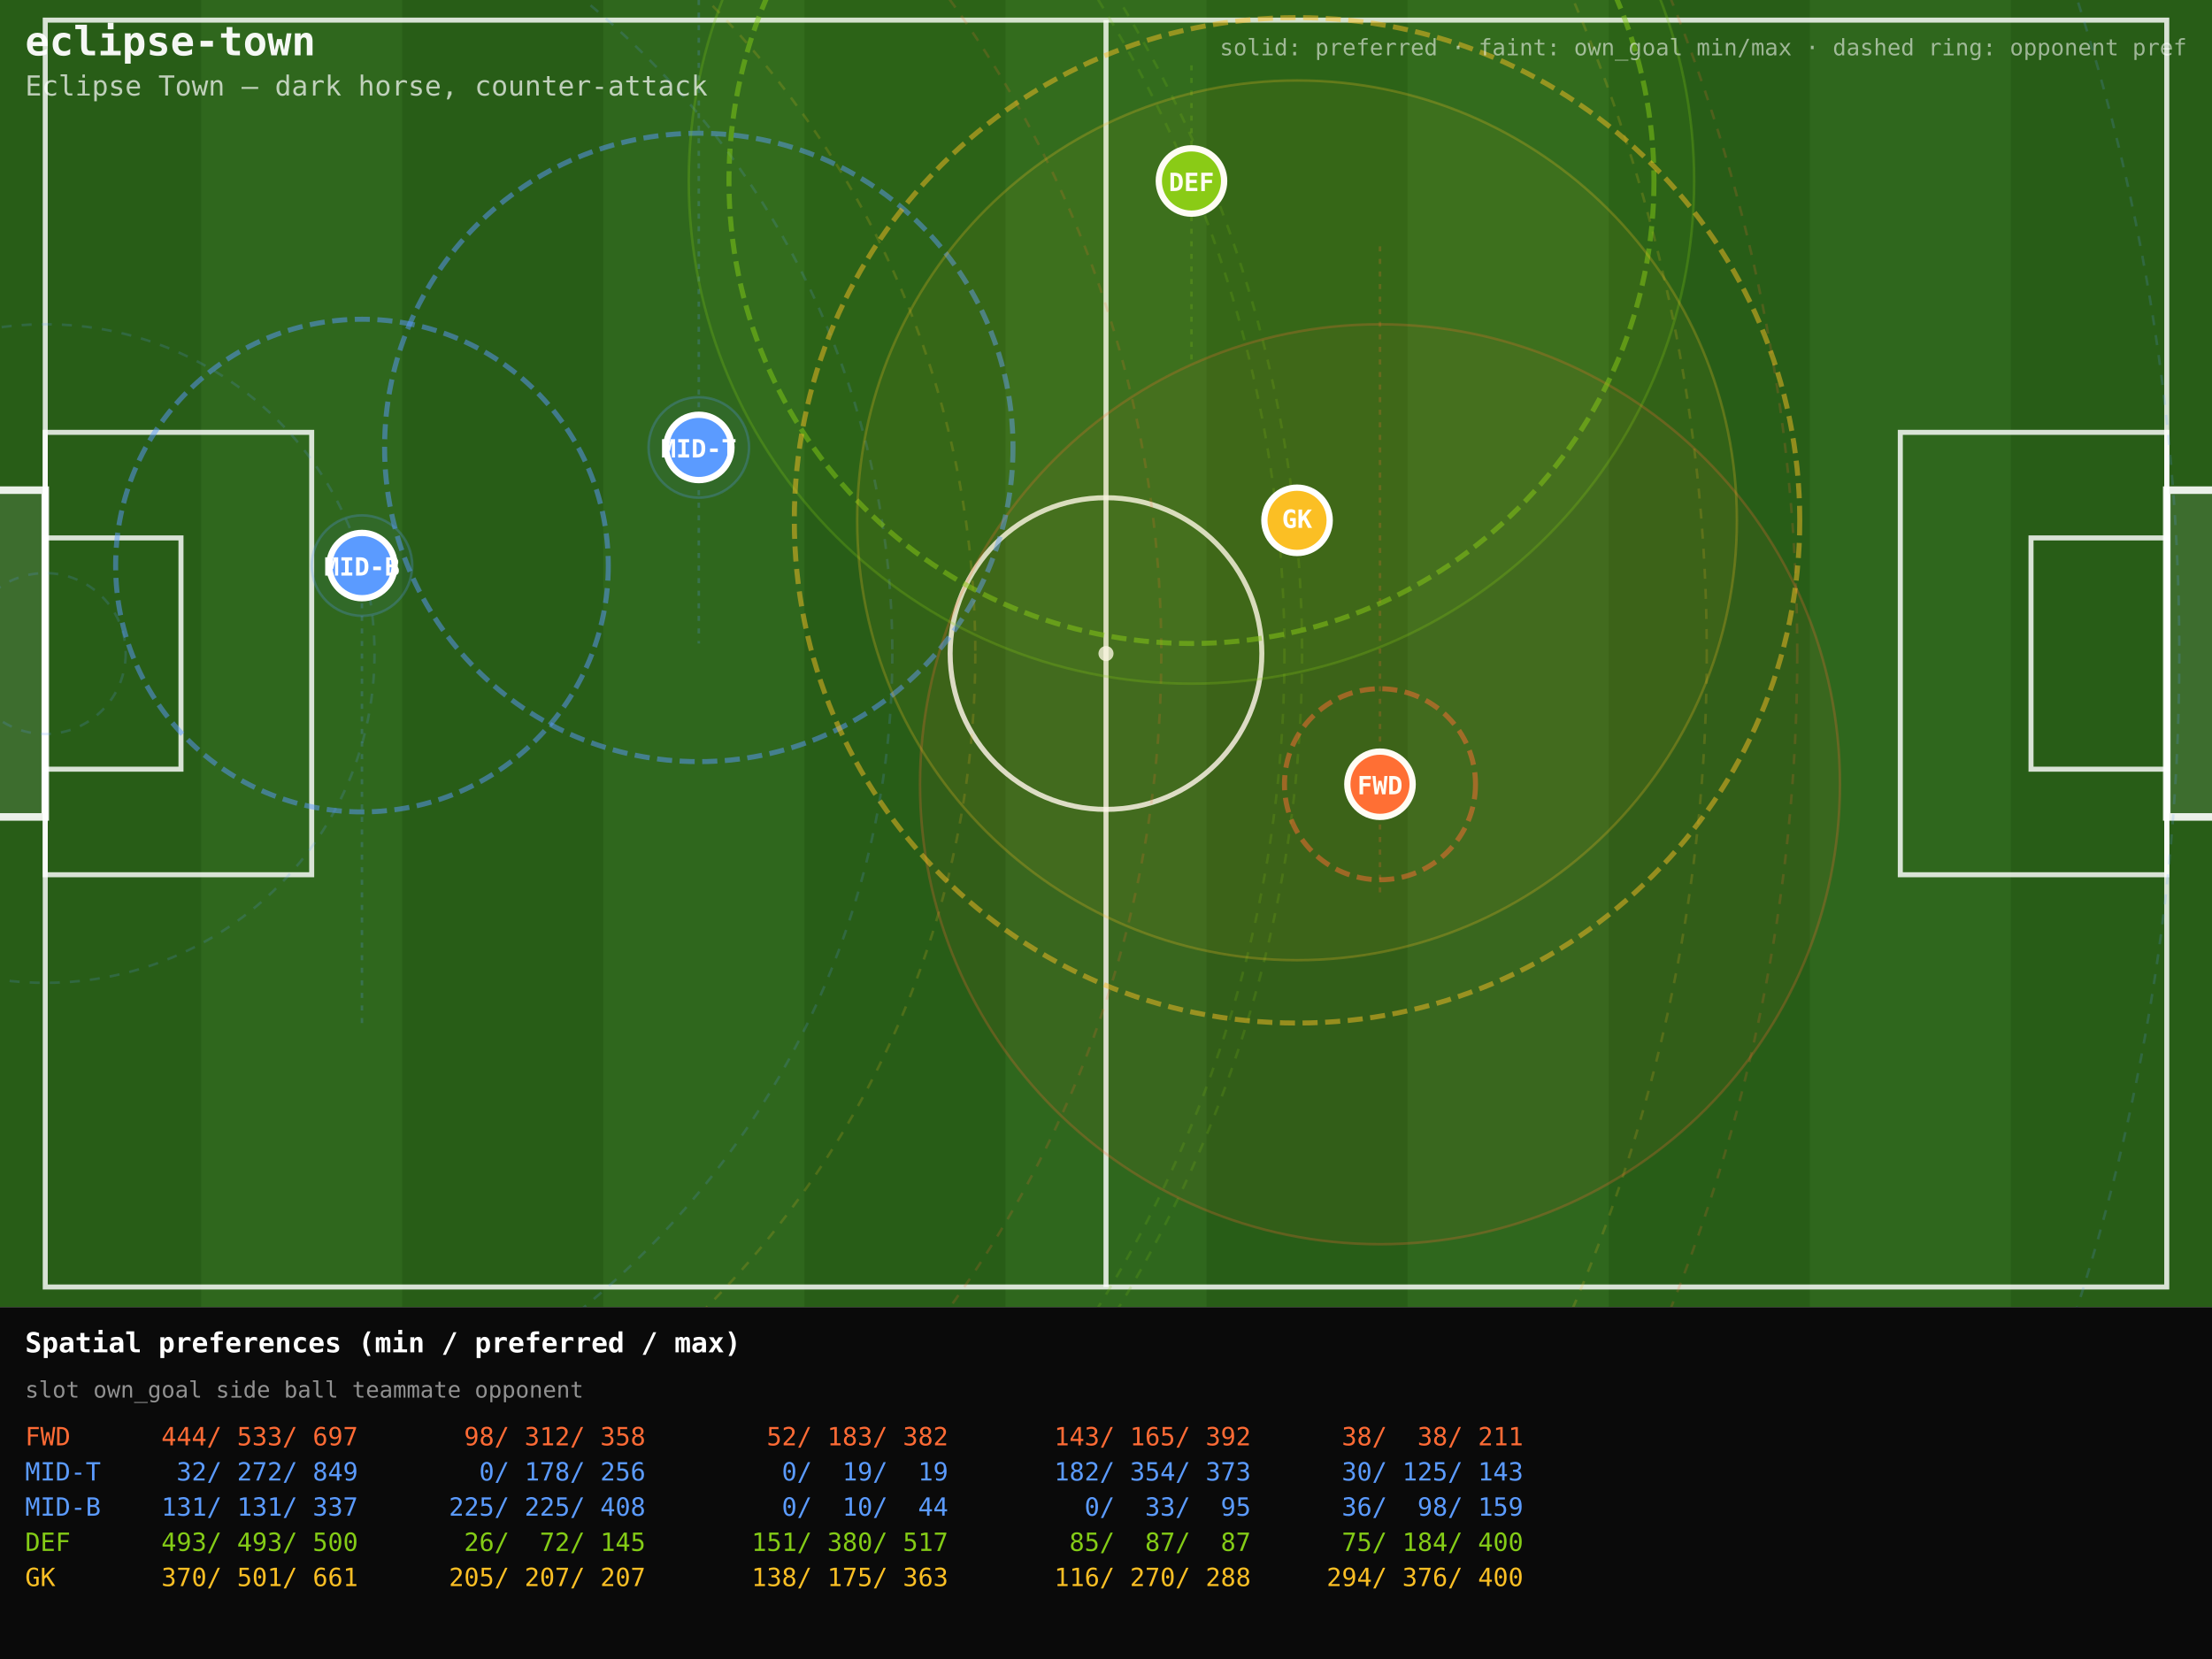
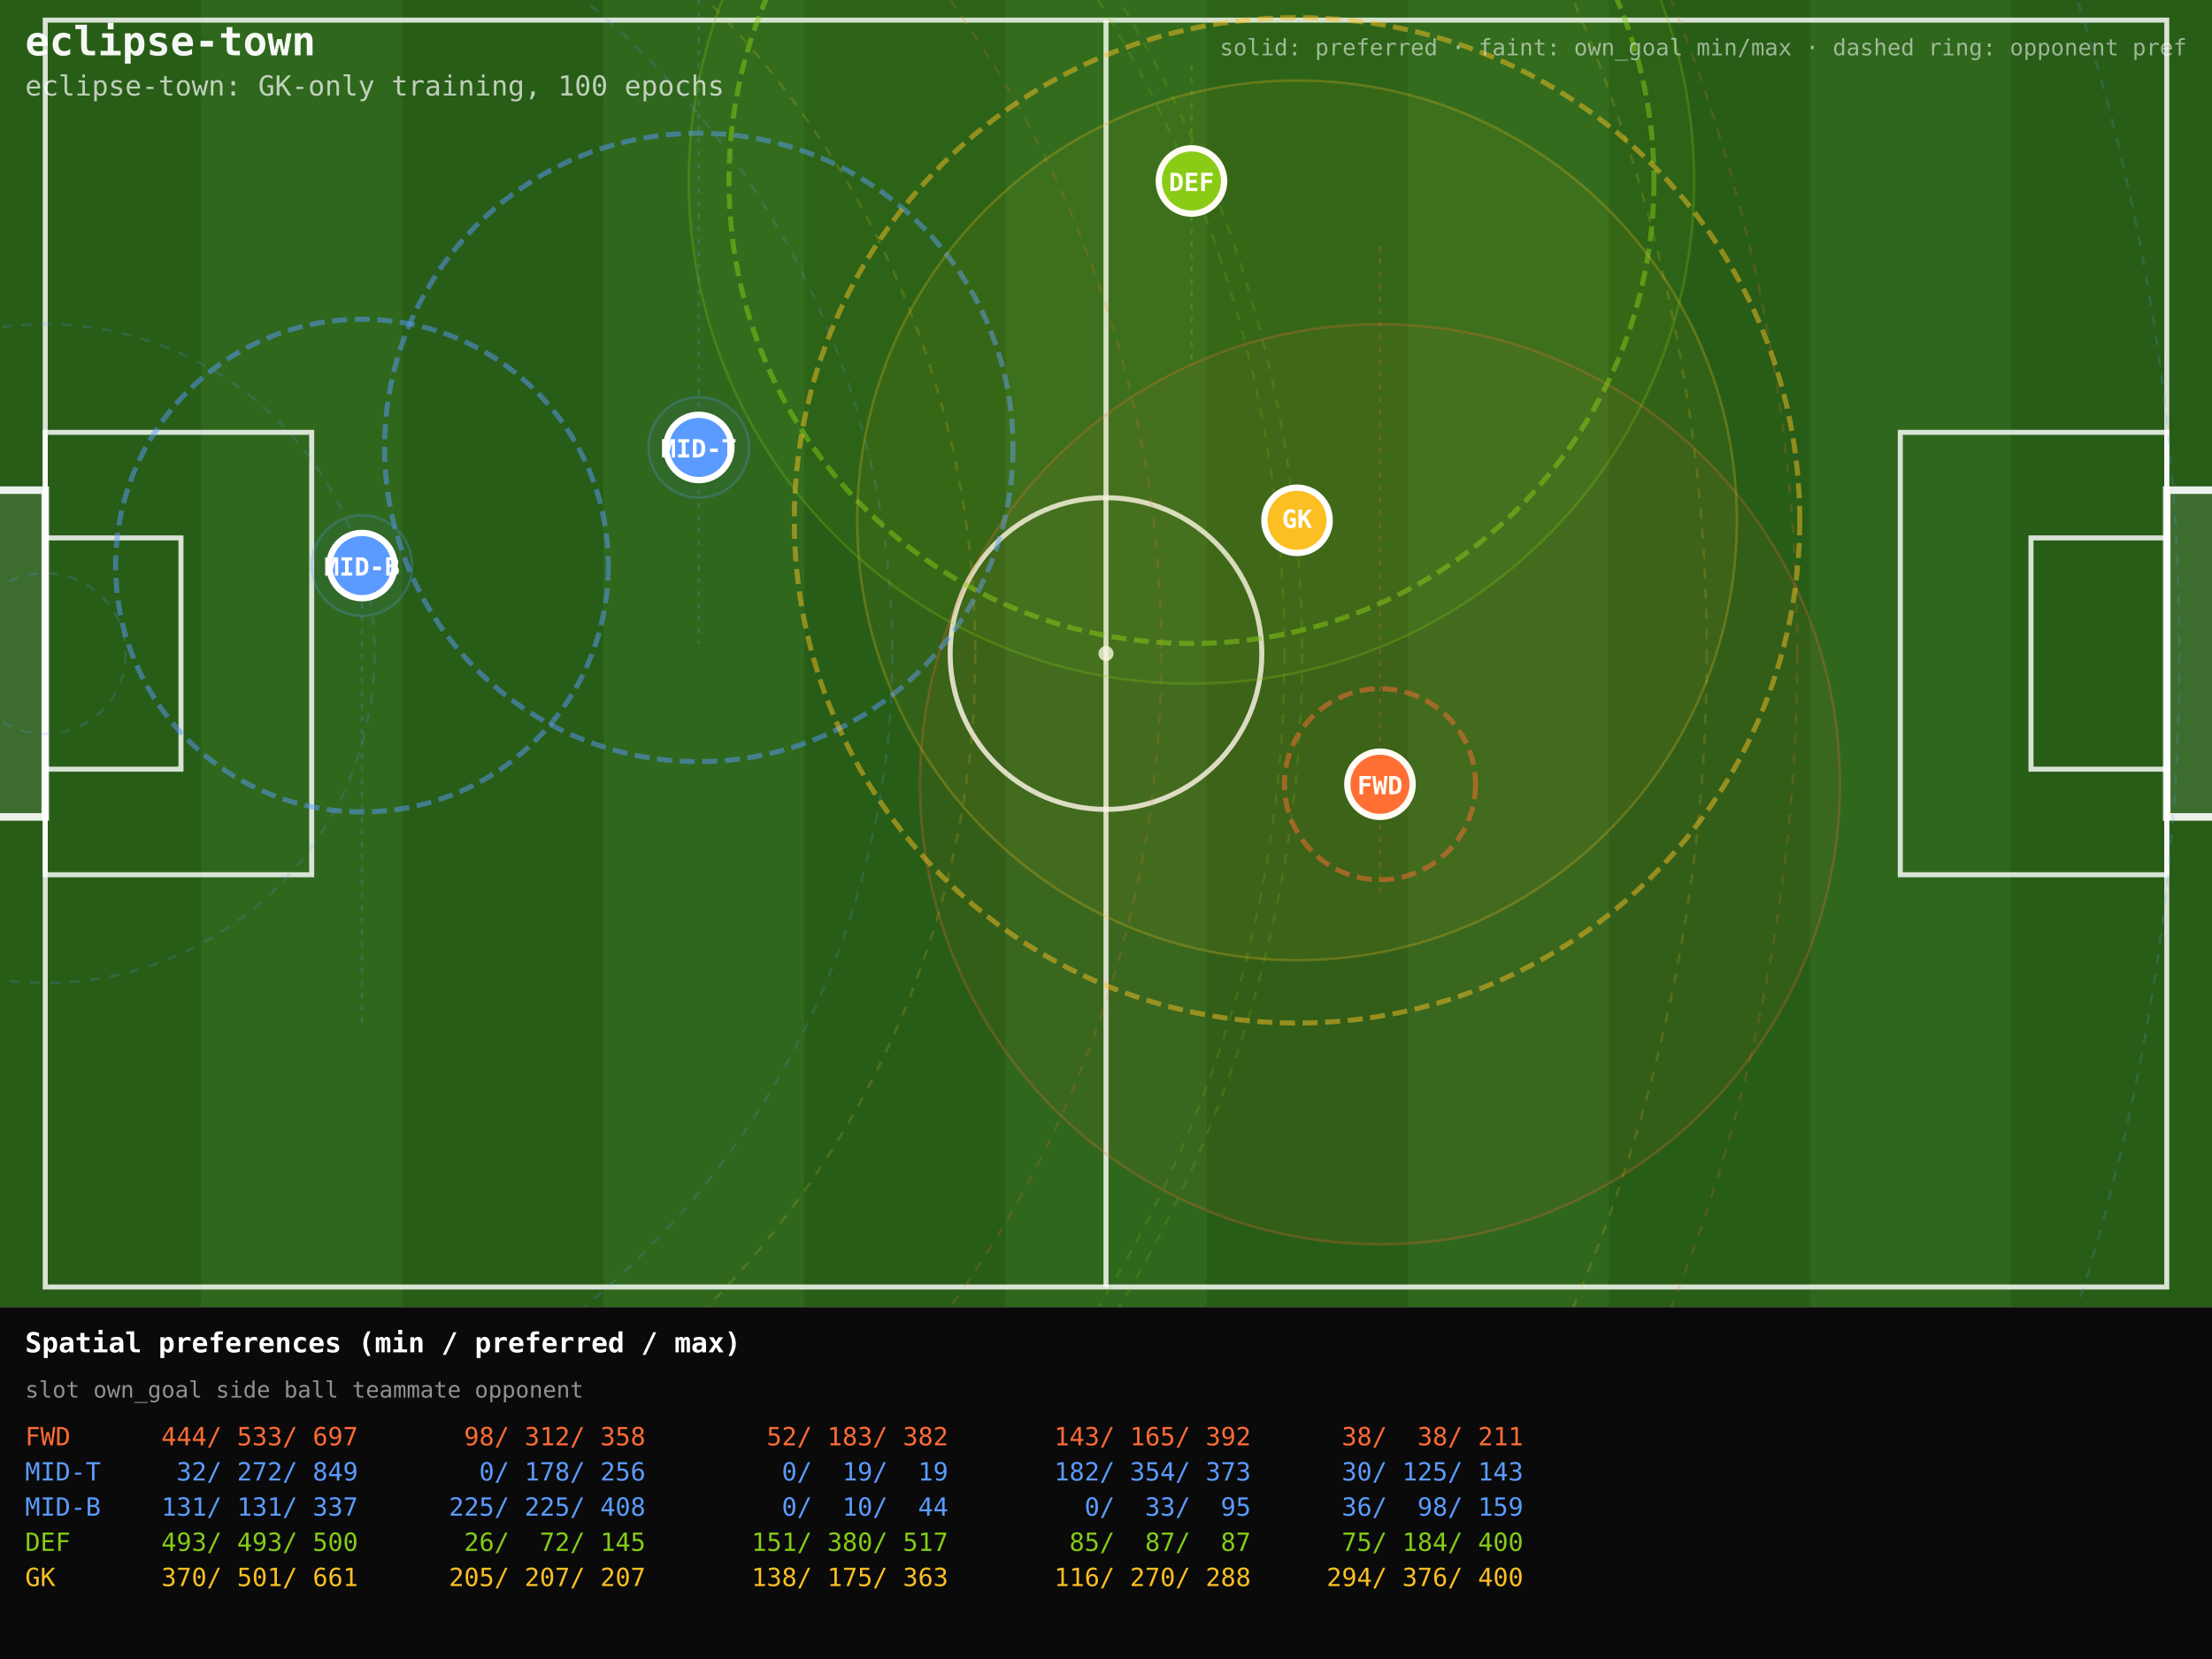
<svg xmlns="http://www.w3.org/2000/svg" viewBox="0 0 880 660" font-family="ui-monospace,Menlo,monospace">
  <rect width="880" height="520" fill="#2a6318" />
  <rect x="0" y="0" width="80" height="520" fill="black" fill-opacity="0.06" />
  <rect x="80" y="0" width="80" height="520" fill="white" fill-opacity="0.025" />
  <rect x="160" y="0" width="80" height="520" fill="black" fill-opacity="0.06" />
  <rect x="240" y="0" width="80" height="520" fill="white" fill-opacity="0.025" />
  <rect x="320" y="0" width="80" height="520" fill="black" fill-opacity="0.06" />
  <rect x="400" y="0" width="80" height="520" fill="white" fill-opacity="0.025" />
  <rect x="480" y="0" width="80" height="520" fill="black" fill-opacity="0.06" />
  <rect x="560" y="0" width="80" height="520" fill="white" fill-opacity="0.025" />
  <rect x="640" y="0" width="80" height="520" fill="black" fill-opacity="0.06" />
  <rect x="720" y="0" width="80" height="520" fill="white" fill-opacity="0.025" />
  <rect x="800" y="0" width="80" height="520" fill="black" fill-opacity="0.06" />
  <rect x="18" y="8" width="844" height="504" fill="none" stroke="rgba(255,255,255,0.82)" stroke-width="2" />
  <line x1="440" y1="8" x2="440" y2="512" stroke="rgba(255,255,255,0.82)" stroke-width="2" />
  <circle cx="440" cy="260" r="62" fill="none" stroke="rgba(255,255,255,0.82)" stroke-width="2" />
  <circle cx="440" cy="260" r="3" fill="rgba(255,255,255,0.8)" />
  <rect x="18" y="172" width="106" height="176" fill="none" stroke="rgba(255,255,255,0.82)" stroke-width="2" />
  <rect x="756" y="172" width="106" height="176" fill="none" stroke="rgba(255,255,255,0.82)" stroke-width="2" />
  <rect x="18" y="214" width="54" height="92" fill="none" stroke="rgba(255,255,255,0.82)" stroke-width="2" />
  <rect x="808" y="214" width="54" height="92" fill="none" stroke="rgba(255,255,255,0.82)" stroke-width="2" />
  <rect x="-8" y="195" width="26" height="130" fill="rgba(255,255,255,0.1)" stroke="rgba(255,255,255,0.9)" stroke-width="3" />
  <rect x="862" y="195" width="26" height="130" fill="rgba(255,255,255,0.1)" stroke="rgba(255,255,255,0.9)" stroke-width="3" />
  <circle cx="18" cy="260" r="444" fill="none" stroke="#ff6b35" stroke-width="1" stroke-opacity="0.18" stroke-dasharray="4,4" />
  <circle cx="18" cy="260" r="697" fill="none" stroke="#ff6b35" stroke-width="1" stroke-opacity="0.18" stroke-dasharray="4,4" />
  <circle cx="18" cy="260" r="32" fill="none" stroke="#5b9bff" stroke-width="1" stroke-opacity="0.18" stroke-dasharray="4,4" />
  <circle cx="18" cy="260" r="849" fill="none" stroke="#5b9bff" stroke-width="1" stroke-opacity="0.18" stroke-dasharray="4,4" />
  <circle cx="18" cy="260" r="131" fill="none" stroke="#5b9bff" stroke-width="1" stroke-opacity="0.18" stroke-dasharray="4,4" />
  <circle cx="18" cy="260" r="337" fill="none" stroke="#5b9bff" stroke-width="1" stroke-opacity="0.18" stroke-dasharray="4,4" />
  <circle cx="18" cy="260" r="493" fill="none" stroke="#84cc16" stroke-width="1" stroke-opacity="0.18" stroke-dasharray="4,4" />
  <circle cx="18" cy="260" r="500" fill="none" stroke="#84cc16" stroke-width="1" stroke-opacity="0.18" stroke-dasharray="4,4" />
  <circle cx="18" cy="260" r="370" fill="none" stroke="#fbbf24" stroke-width="1" stroke-opacity="0.18" stroke-dasharray="4,4" />
  <circle cx="18" cy="260" r="661" fill="none" stroke="#fbbf24" stroke-width="1" stroke-opacity="0.18" stroke-dasharray="4,4" />
  <line x1="549" y1="98" x2="549" y2="358" stroke="#ff6b35" stroke-width="1" stroke-opacity="0.22" stroke-dasharray="2,3" />
  <circle cx="549" cy="312" r="183" fill="#ff6b35" fill-opacity="0.05" stroke="#ff6b35" stroke-width="1" stroke-opacity="0.25" />
  <circle cx="549" cy="312" r="38" fill="none" stroke="#ff6b35" stroke-width="2" stroke-opacity="0.5" stroke-dasharray="6,3" />
  <circle cx="549" cy="312" r="13" fill="#ff6b35" stroke="white" stroke-width="2.5" />
  <text x="549" y="316" fill="white" font-size="10" font-weight="bold" text-anchor="middle">FWD</text>
  <line x1="278" y1="0" x2="278" y2="256" stroke="#5b9bff" stroke-width="1" stroke-opacity="0.22" stroke-dasharray="2,3" />
  <circle cx="278" cy="178" r="20" fill="#5b9bff" fill-opacity="0.05" stroke="#5b9bff" stroke-width="1" stroke-opacity="0.25" />
  <circle cx="278" cy="178" r="125" fill="none" stroke="#5b9bff" stroke-width="2" stroke-opacity="0.5" stroke-dasharray="6,3" />
  <circle cx="278" cy="178" r="13" fill="#5b9bff" stroke="white" stroke-width="2.5" />
  <text x="278" y="182" fill="white" font-size="10" font-weight="bold" text-anchor="middle">MID-T</text>
  <line x1="144" y1="225" x2="144" y2="408" stroke="#5b9bff" stroke-width="1" stroke-opacity="0.22" stroke-dasharray="2,3" />
  <circle cx="144" cy="225" r="20" fill="#5b9bff" fill-opacity="0.05" stroke="#5b9bff" stroke-width="1" stroke-opacity="0.25" />
  <circle cx="144" cy="225" r="98" fill="none" stroke="#5b9bff" stroke-width="2" stroke-opacity="0.5" stroke-dasharray="6,3" />
  <circle cx="144" cy="225" r="13" fill="#5b9bff" stroke="white" stroke-width="2.5" />
  <text x="144" y="229" fill="white" font-size="10" font-weight="bold" text-anchor="middle">MID-B</text>
  <line x1="474" y1="26" x2="474" y2="145" stroke="#84cc16" stroke-width="1" stroke-opacity="0.22" stroke-dasharray="2,3" />
  <circle cx="474" cy="72" r="200" fill="#84cc16" fill-opacity="0.05" stroke="#84cc16" stroke-width="1" stroke-opacity="0.25" />
  <circle cx="474" cy="72" r="184" fill="none" stroke="#84cc16" stroke-width="2" stroke-opacity="0.5" stroke-dasharray="6,3" />
  <circle cx="474" cy="72" r="13" fill="#84cc16" stroke="white" stroke-width="2.5" />
  <text x="474" y="76" fill="white" font-size="10" font-weight="bold" text-anchor="middle">DEF</text>
  <line x1="516" y1="205" x2="516" y2="207" stroke="#fbbf24" stroke-width="1" stroke-opacity="0.22" stroke-dasharray="2,3" />
  <circle cx="516" cy="207" r="175" fill="#fbbf24" fill-opacity="0.05" stroke="#fbbf24" stroke-width="1" stroke-opacity="0.25" />
  <circle cx="516" cy="207" r="200" fill="none" stroke="#fbbf24" stroke-width="2" stroke-opacity="0.5" stroke-dasharray="6,3" />
  <circle cx="516" cy="207" r="13" fill="#fbbf24" stroke="white" stroke-width="2.5" />
  <text x="516" y="210" fill="white" font-size="10" font-weight="bold" text-anchor="middle">GK</text>
  <text x="10" y="22" fill="rgba(255,255,255,0.95)" font-size="16" font-weight="bold">eclipse-town</text>
-   <text x="10" y="38" fill="rgba(255,255,255,0.7)" font-size="11">Eclipse Town — dark horse, counter-attack</text>
+   <text x="10" y="38" fill="rgba(255,255,255,0.7)" font-size="11">eclipse-town: GK-only training, 100 epochs</text>
  <text x="870" y="22" fill="rgba(255,255,255,0.55)" font-size="9" text-anchor="end">solid: preferred · faint: own_goal min/max · dashed ring: opponent pref</text>
  <rect y="520" width="880" height="140" fill="#0a0a0a" />
  <text x="10" y="538" fill="white" font-size="11" font-weight="bold">Spatial preferences (min / preferred / max)</text>
  <text x="10" y="556" fill="rgba(255,255,255,0.55)" font-size="9">slot     own_goal              side                 ball                 teammate           opponent</text>
  <text x="10" y="575" fill="#ff6b35" font-size="10" xml:space="preserve">FWD      444/ 533/ 697       98/ 312/ 358        52/ 183/ 382       143/ 165/ 392      38/  38/ 211</text>
  <text x="10" y="589" fill="#5b9bff" font-size="10" xml:space="preserve">MID-T     32/ 272/ 849        0/ 178/ 256         0/  19/  19       182/ 354/ 373      30/ 125/ 143</text>
  <text x="10" y="603" fill="#5b9bff" font-size="10" xml:space="preserve">MID-B    131/ 131/ 337      225/ 225/ 408         0/  10/  44         0/  33/  95      36/  98/ 159</text>
  <text x="10" y="617" fill="#84cc16" font-size="10" xml:space="preserve">DEF      493/ 493/ 500       26/  72/ 145       151/ 380/ 517        85/  87/  87      75/ 184/ 400</text>
  <text x="10" y="631" fill="#fbbf24" font-size="10" xml:space="preserve">GK       370/ 501/ 661      205/ 207/ 207       138/ 175/ 363       116/ 270/ 288     294/ 376/ 400</text>
</svg>
